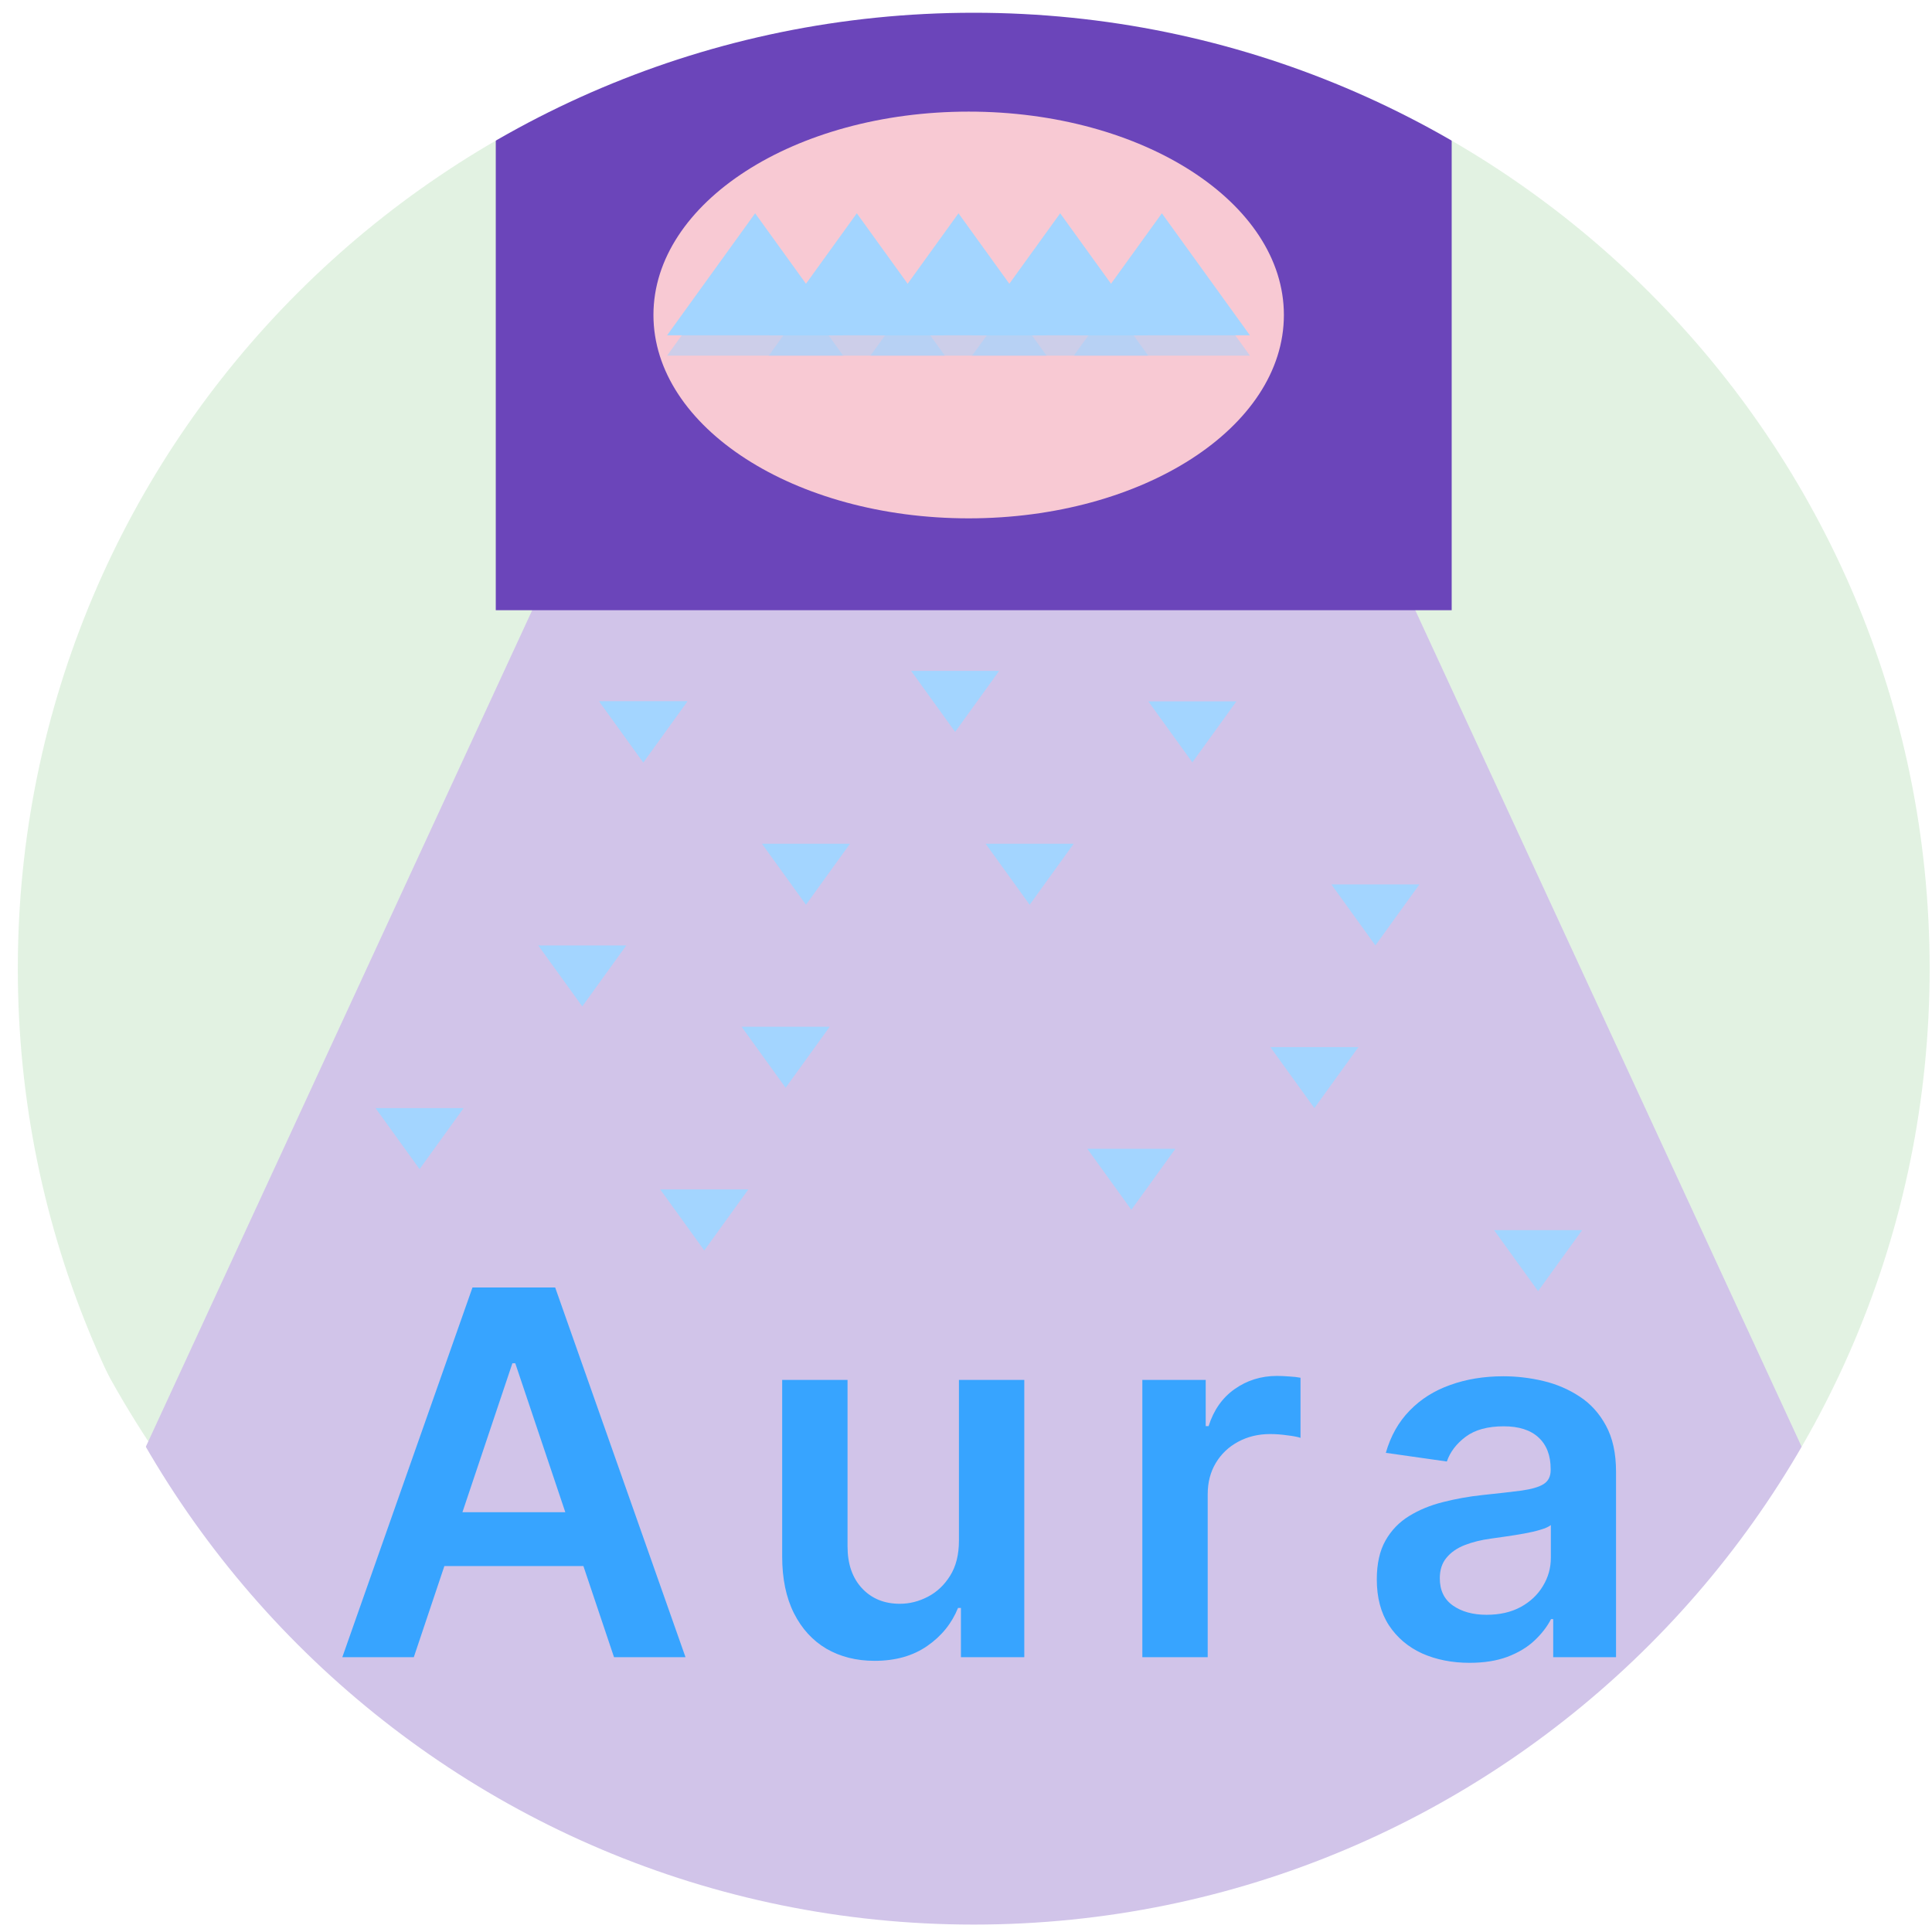
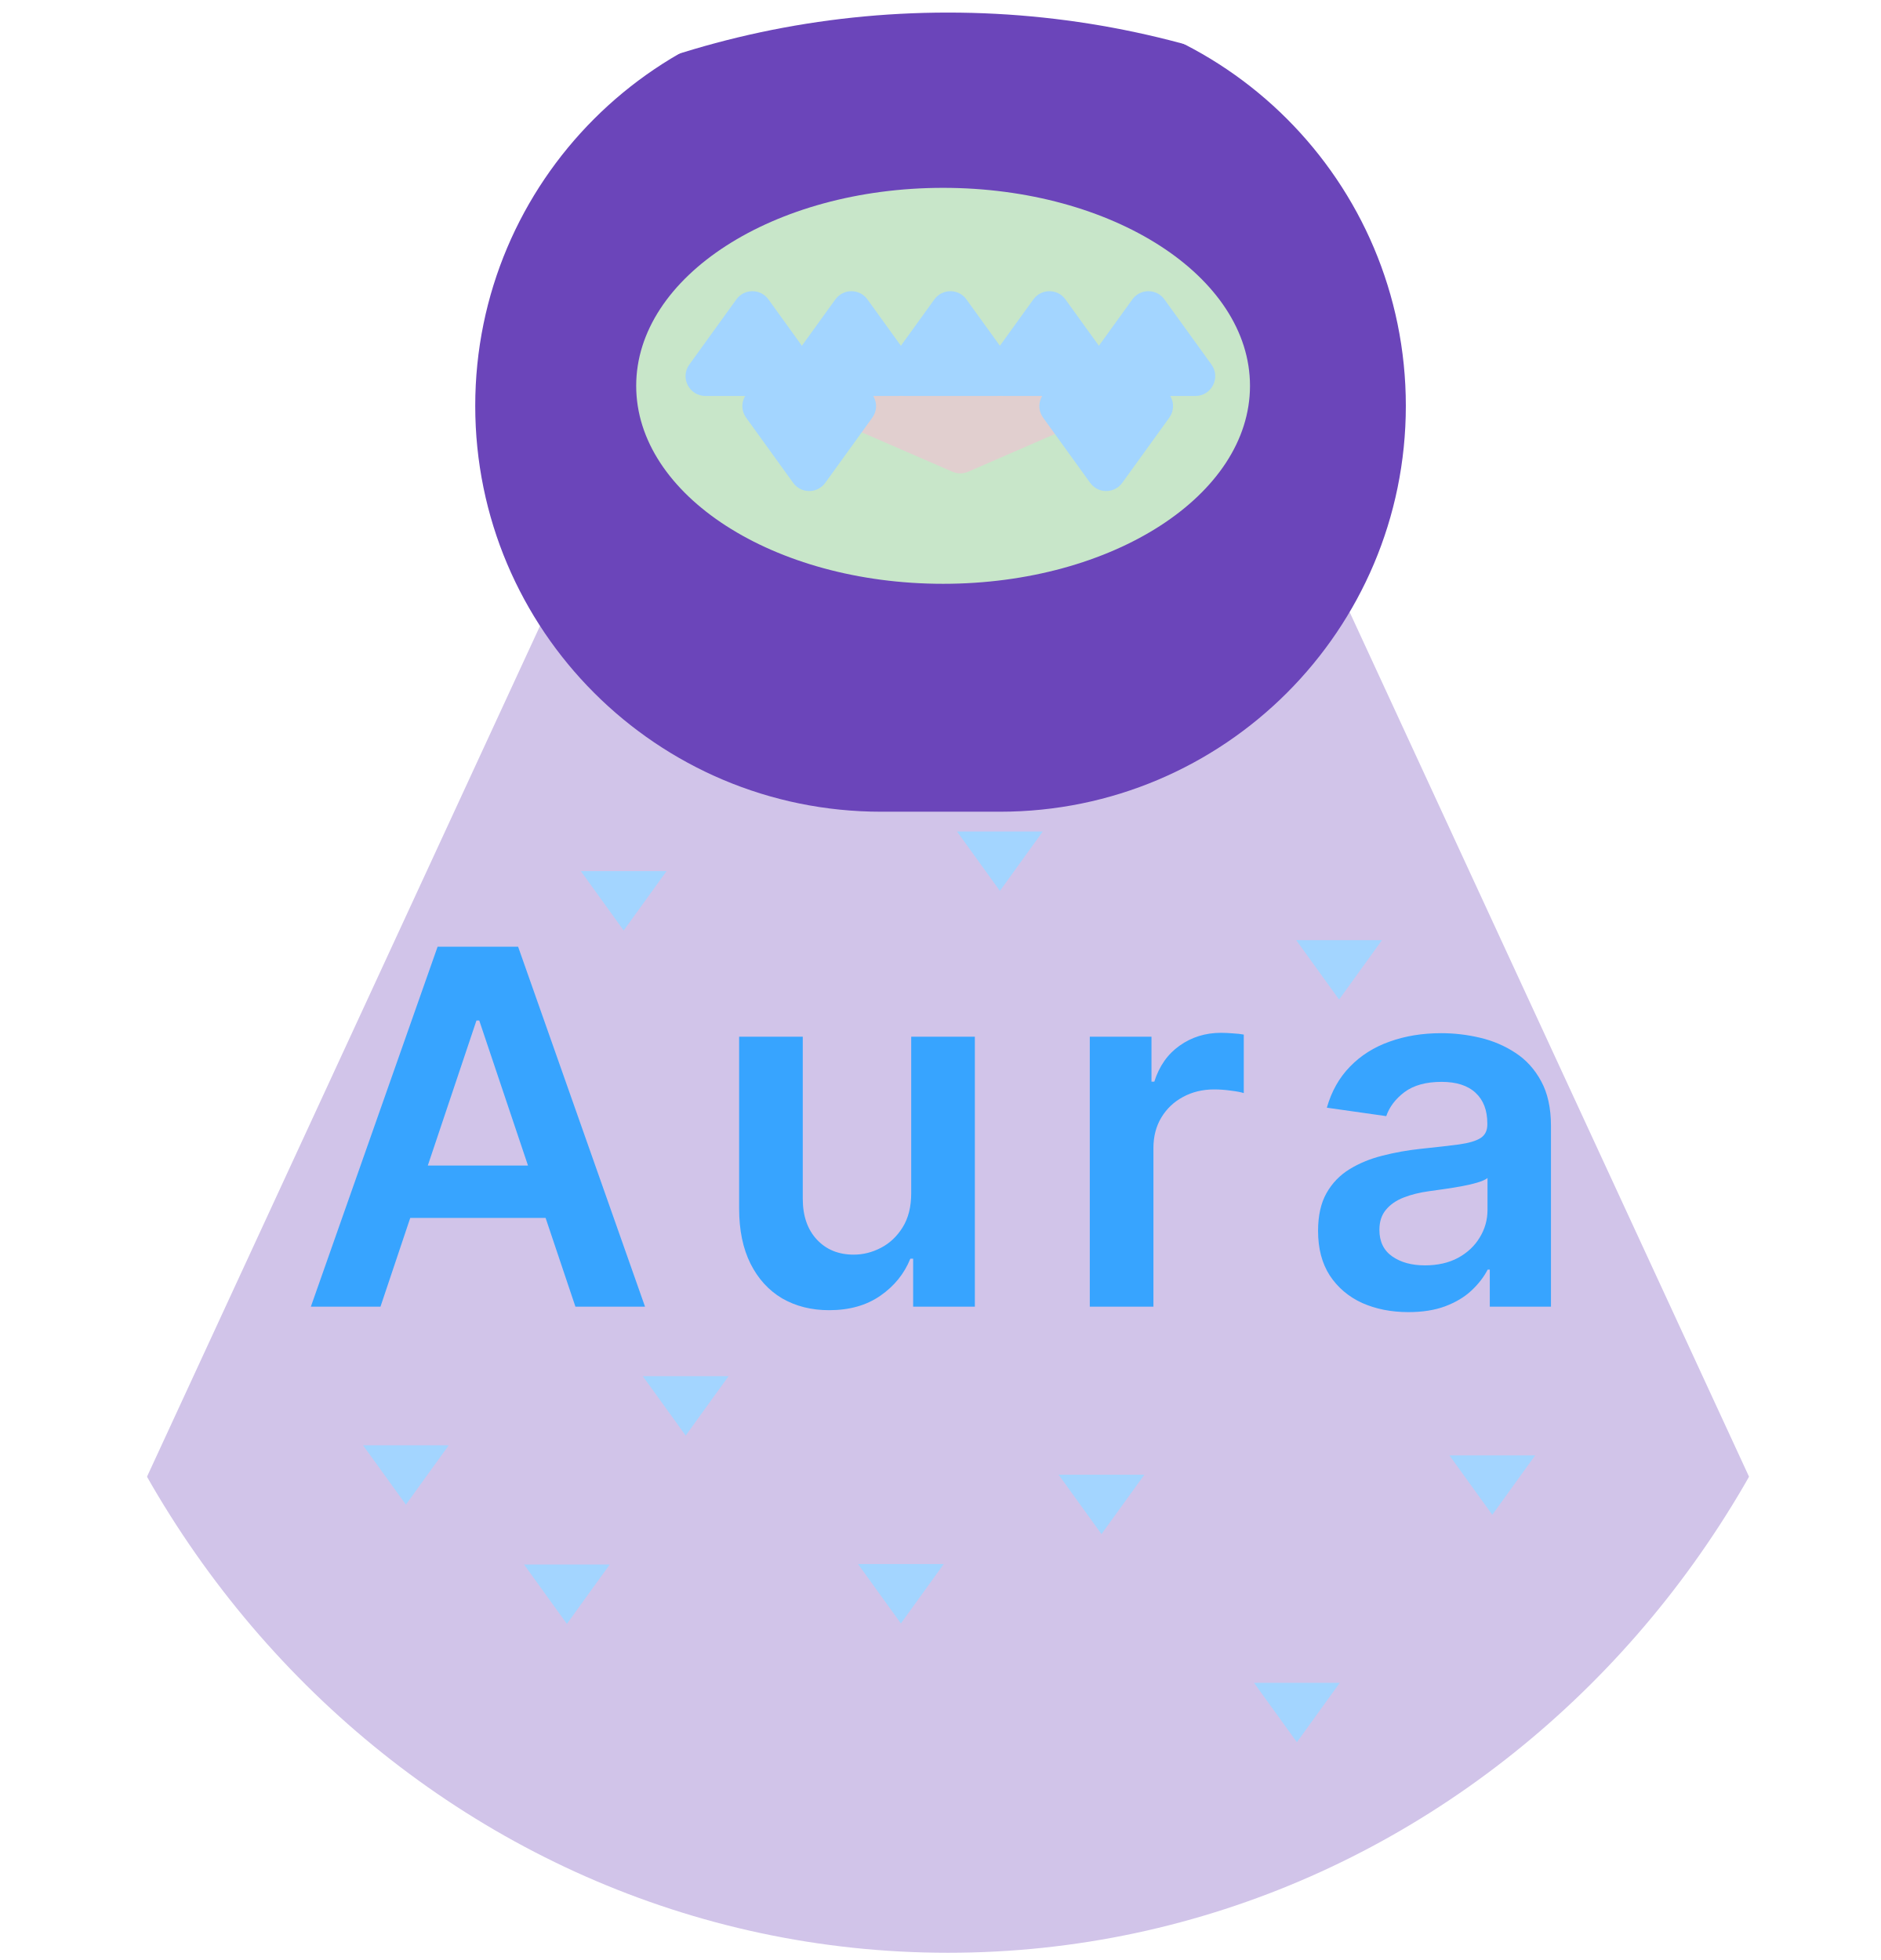
- <svg xmlns="http://www.w3.org/2000/svg" width="95" height="95" viewBox="0 0 95 95" fill="none">
-   <mask id="mask0_0_1" style="mask-type:alpha" maskUnits="userSpaceOnUse" x="0" y="0" width="95" height="95">
-     <circle cx="47.88" cy="47.631" r="47.004" fill="#F8C9D3" />
+ <svg xmlns="http://www.w3.org/2000/svg" width="95" height="99" viewBox="0 0 95 99" fill="none">
+   <mask id="mask0_0_1" style="mask-type:alpha" maskUnits="userSpaceOnUse" x="0" y="0" width="95" height="99">
+     <ellipse cx="47.88" cy="49.635" rx="47" ry="49" fill="#F8C9D3" />
  </mask>
  <g mask="url(#mask0_0_1)">
-     <circle cx="49.131" cy="43.488" r="50" fill="#C8E6C9" fill-opacity="0.52" />
-     <path d="M47.88 -17L100.76 97.488H-5L47.88 -17Z" fill="#D1C4E9" />
-     <path d="M20.347 81.488H16.832L23.233 63.307H27.299L33.708 81.488H30.193L25.337 67.035H25.195L20.347 81.488ZM20.463 74.359H30.051V77.005H20.463V74.359ZM47.153 75.753V67.852H50.366V81.488H47.25V79.065H47.108C46.8 79.828 46.294 80.453 45.59 80.938C44.892 81.423 44.031 81.666 43.007 81.666C42.113 81.666 41.323 81.468 40.636 81.071C39.956 80.669 39.423 80.086 39.038 79.322C38.653 78.553 38.461 77.624 38.461 76.535V67.852H41.675V76.037C41.675 76.901 41.912 77.588 42.385 78.097C42.859 78.606 43.48 78.861 44.249 78.861C44.723 78.861 45.182 78.745 45.626 78.514C46.069 78.284 46.433 77.94 46.718 77.484C47.008 77.023 47.153 76.446 47.153 75.753ZM56.171 81.488V67.852H59.287V70.125H59.429C59.678 69.338 60.104 68.731 60.708 68.305C61.317 67.873 62.013 67.657 62.794 67.657C62.971 67.657 63.17 67.666 63.389 67.683C63.614 67.695 63.8 67.716 63.948 67.746V70.702C63.812 70.654 63.596 70.613 63.3 70.578C63.01 70.536 62.729 70.515 62.457 70.515C61.871 70.515 61.344 70.643 60.876 70.897C60.415 71.146 60.051 71.492 59.784 71.936C59.518 72.38 59.385 72.892 59.385 73.472V81.488H56.171ZM72.263 81.764C71.399 81.764 70.621 81.61 69.928 81.302C69.242 80.988 68.697 80.527 68.295 79.917C67.898 79.307 67.7 78.556 67.7 77.662C67.7 76.893 67.842 76.256 68.126 75.753C68.41 75.25 68.798 74.848 69.289 74.546C69.78 74.244 70.334 74.016 70.949 73.862C71.571 73.703 72.213 73.587 72.876 73.516C73.675 73.433 74.323 73.359 74.82 73.294C75.317 73.223 75.678 73.117 75.903 72.975C76.134 72.827 76.249 72.599 76.249 72.291V72.238C76.249 71.569 76.051 71.051 75.654 70.684C75.258 70.317 74.687 70.134 73.941 70.134C73.154 70.134 72.529 70.305 72.068 70.649C71.612 70.992 71.304 71.397 71.144 71.865L68.144 71.439C68.38 70.61 68.771 69.918 69.316 69.361C69.86 68.799 70.526 68.379 71.313 68.101C72.1 67.817 72.97 67.674 73.923 67.674C74.58 67.674 75.234 67.751 75.885 67.905C76.536 68.059 77.131 68.314 77.67 68.669C78.208 69.018 78.64 69.494 78.966 70.098C79.297 70.702 79.463 71.456 79.463 72.362V81.488H76.374V79.615H76.267C76.072 79.994 75.796 80.349 75.441 80.68C75.092 81.006 74.651 81.269 74.118 81.471C73.592 81.666 72.973 81.764 72.263 81.764ZM73.097 79.402C73.743 79.402 74.302 79.275 74.775 79.02C75.249 78.76 75.613 78.417 75.867 77.99C76.128 77.564 76.258 77.1 76.258 76.597V74.99C76.157 75.073 75.986 75.15 75.743 75.221C75.506 75.292 75.24 75.354 74.944 75.407C74.648 75.46 74.355 75.508 74.065 75.549C73.775 75.591 73.524 75.626 73.311 75.656C72.831 75.721 72.402 75.827 72.023 75.975C71.644 76.123 71.346 76.33 71.127 76.597C70.908 76.857 70.798 77.195 70.798 77.609C70.798 78.201 71.014 78.647 71.446 78.949C71.878 79.251 72.429 79.402 73.097 79.402Z" fill="#37A4FF" />
-     <rect x="24.378" y="-11.124" width="47.004" height="41.129" fill="#6B45BA" />
-     <ellipse cx="47.631" cy="15.488" rx="15.5" ry="10" fill="#F8C9D3" />
-     <path d="M37.131 11.488L41.461 17.488H32.801L37.131 11.488Z" fill="#A3D5FF" fill-opacity="0.5" />
-     <path d="M42.131 11.488L46.461 17.488H37.801L42.131 11.488Z" fill="#A3D5FF" fill-opacity="0.5" />
-     <path d="M47.131 11.488L51.461 17.488H42.801L47.131 11.488Z" fill="#A3D5FF" fill-opacity="0.5" />
-     <path d="M52.131 11.488L56.461 17.488H47.801L52.131 11.488Z" fill="#A3D5FF" fill-opacity="0.5" />
-     <path d="M57.131 11.488L61.461 17.488H52.801L57.131 11.488Z" fill="#A3D5FF" fill-opacity="0.5" />
-     <path d="M37.131 10.488L41.461 16.488H32.801L37.131 10.488Z" fill="#A3D5FF" />
-     <path d="M42.131 10.488L46.461 16.488H37.801L42.131 10.488Z" fill="#A3D5FF" />
-     <path d="M47.131 10.488L51.461 16.488H42.801L47.131 10.488Z" fill="#A3D5FF" />
-     <path d="M52.131 10.488L56.461 16.488H47.801L52.131 10.488Z" fill="#A3D5FF" />
-     <path d="M31.631 37.488L33.796 34.488H29.466L31.631 37.488Z" fill="#A3D5FF" />
-     <path d="M39.631 44.488L41.796 41.488H37.466L39.631 44.488Z" fill="#A3D5FF" />
-     <path d="M58.631 37.488L60.796 34.488H56.466L58.631 37.488Z" fill="#A3D5FF" />
-     <path d="M67.631 46.488L69.796 43.488H65.466L67.631 46.488Z" fill="#A3D5FF" />
-     <path d="M50.631 44.488L52.796 41.488H48.466L50.631 44.488Z" fill="#A3D5FF" />
-     <path d="M28.631 49.488L30.796 46.488H26.466L28.631 49.488Z" fill="#A3D5FF" />
-     <path d="M64.631 54.488L66.796 51.488H62.466L64.631 54.488Z" fill="#A3D5FF" />
-     <path d="M38.631 53.488L40.796 50.488H36.466L38.631 53.488Z" fill="#A3D5FF" />
-     <path d="M55.631 59.488L57.796 56.488H53.466L55.631 59.488Z" fill="#A3D5FF" />
-     <path d="M20.631 57.488L22.796 54.488H18.466L20.631 57.488Z" fill="#A3D5FF" />
-     <path d="M34.631 61.488L36.796 58.488H32.466L34.631 61.488Z" fill="#A3D5FF" />
-     <path d="M75.631 63.488L77.796 60.488H73.466L75.631 63.488Z" fill="#A3D5FF" />
-     <path d="M31.631 37.488L33.796 34.488H29.466L31.631 37.488Z" fill="#A3D5FF" />
-     <path d="M46.966 35.988L49.131 32.988H44.801L46.966 35.988Z" fill="#A3D5FF" />
-     <path d="M57.131 10.488L61.461 16.488H52.801L57.131 10.488Z" fill="#A3D5FF" />
+     <path d="M47.88 -13L100.76 101.488H-5L47.88 -13Z" fill="#D1C4E9" />
+     <path d="M19.216 66H15.7L22.101 47.818H26.167L32.577 66H29.062L24.205 51.547H24.063L19.216 66ZM19.331 58.871H28.92V61.517H19.331V58.871ZM46.021 60.265V52.364H49.235V66H46.119V63.576H45.977C45.669 64.34 45.163 64.964 44.459 65.45C43.761 65.935 42.899 66.178 41.875 66.178C40.982 66.178 40.192 65.979 39.505 65.583C38.824 65.18 38.292 64.597 37.907 63.834C37.522 63.064 37.33 62.135 37.33 61.046V52.364H40.544V60.549C40.544 61.413 40.781 62.1 41.254 62.609C41.727 63.118 42.349 63.372 43.118 63.372C43.592 63.372 44.05 63.257 44.494 63.026C44.938 62.795 45.302 62.452 45.586 61.996C45.876 61.534 46.021 60.957 46.021 60.265ZM55.04 66V52.364H58.156V54.636H58.298C58.547 53.849 58.973 53.242 59.577 52.816C60.186 52.384 60.882 52.168 61.663 52.168C61.84 52.168 62.039 52.177 62.258 52.195C62.483 52.207 62.669 52.227 62.817 52.257V55.213C62.681 55.166 62.465 55.125 62.169 55.089C61.879 55.048 61.598 55.027 61.325 55.027C60.739 55.027 60.213 55.154 59.745 55.409C59.284 55.657 58.92 56.004 58.653 56.447C58.387 56.891 58.254 57.403 58.254 57.983V66H55.04ZM71.132 66.275C70.268 66.275 69.49 66.121 68.797 65.814C68.111 65.5 67.566 65.038 67.163 64.429C66.767 63.819 66.569 63.067 66.569 62.174C66.569 61.404 66.711 60.768 66.995 60.265C67.279 59.762 67.667 59.359 68.158 59.057C68.649 58.756 69.203 58.528 69.818 58.374C70.439 58.214 71.082 58.099 71.745 58.028C72.543 57.945 73.192 57.871 73.689 57.806C74.186 57.735 74.547 57.628 74.772 57.486C75.003 57.338 75.118 57.11 75.118 56.803V56.749C75.118 56.081 74.92 55.563 74.523 55.196C74.127 54.829 73.556 54.645 72.81 54.645C72.023 54.645 71.398 54.817 70.937 55.16C70.481 55.503 70.173 55.909 70.013 56.376L67.013 55.95C67.249 55.122 67.64 54.429 68.184 53.873C68.729 53.311 69.395 52.89 70.182 52.612C70.969 52.328 71.839 52.186 72.792 52.186C73.449 52.186 74.103 52.263 74.754 52.417C75.405 52.571 76 52.825 76.538 53.18C77.077 53.53 77.509 54.006 77.835 54.61C78.166 55.213 78.332 55.968 78.332 56.874V66H75.242V64.127H75.136C74.941 64.506 74.665 64.861 74.31 65.192C73.961 65.518 73.52 65.781 72.987 65.982C72.461 66.178 71.842 66.275 71.132 66.275ZM71.966 63.914C72.612 63.914 73.171 63.786 73.644 63.532C74.118 63.272 74.482 62.928 74.736 62.502C74.997 62.076 75.127 61.611 75.127 61.108V59.501C75.026 59.584 74.855 59.661 74.612 59.732C74.375 59.803 74.109 59.865 73.813 59.919C73.517 59.972 73.224 60.019 72.934 60.061C72.644 60.102 72.393 60.138 72.18 60.167C71.7 60.232 71.271 60.339 70.892 60.487C70.513 60.635 70.215 60.842 69.996 61.108C69.777 61.369 69.667 61.706 69.667 62.12C69.667 62.712 69.883 63.159 70.315 63.461C70.747 63.763 71.298 63.914 71.966 63.914Z" fill="#37A4FF" />
+     <rect x="24.002" width="47" height="41" rx="20.5" fill="#6B45BA" />
+     <ellipse cx="47.631" cy="19.488" rx="15.5" ry="10" fill="#C8E6C9" />
+     <path d="M48.101 23.827C48.356 23.937 48.644 23.937 48.899 23.827L55.591 20.917C56.585 20.485 56.277 19 55.192 19H41.808C40.723 19 40.415 20.485 41.409 20.917L48.101 23.827Z" fill="#E1CFCF" />
+     <path d="M37.189 15.124C37.588 14.57 38.412 14.57 38.811 15.124L41.186 18.415C41.663 19.076 41.191 20 40.375 20H35.625C34.809 20 34.337 19.076 34.814 18.415L37.189 15.124Z" fill="#A3D5FF" />
+     <path d="M42.189 15.124C42.588 14.57 43.412 14.57 43.811 15.124L46.186 18.415C46.663 19.076 46.191 20 45.375 20H40.625C39.809 20 39.337 19.076 39.814 18.415L42.189 15.124Z" fill="#A3D5FF" />
+     <path d="M47.189 15.124C47.588 14.57 48.412 14.57 48.811 15.124L51.186 18.415C51.663 19.076 51.191 20 50.375 20H45.625C44.809 20 44.337 19.076 44.814 18.415L47.189 15.124Z" fill="#A3D5FF" />
+     <path d="M40.058 24.388C40.457 24.941 41.281 24.941 41.68 24.388L44.055 21.097C44.532 20.435 44.06 19.512 43.244 19.512H38.494C37.678 19.512 37.206 20.435 37.683 21.097L40.058 24.388Z" fill="#A3D5FF" />
+     <path d="M55.058 24.388C55.457 24.941 56.281 24.941 56.68 24.388L59.055 21.097C59.532 20.435 59.06 19.512 58.244 19.512H53.494C52.678 19.512 52.206 20.435 52.683 21.097L55.058 24.388Z" fill="#A3D5FF" />
+     <path d="M52.189 15.124C52.588 14.57 53.412 14.57 53.811 15.124L56.186 18.415C56.663 19.076 56.191 20 55.375 20H50.625C49.809 20 49.337 19.076 49.814 18.415L52.189 15.124Z" fill="#A3D5FF" />
+     <path d="M67.631 50.488L69.796 47.488H65.466L67.631 50.488Z" fill="#A3D5FF" />
+     <path d="M50.5 45L52.665 42H48.335L50.5 45Z" fill="#A3D5FF" />
+     <path d="M28.631 82.023L30.796 79.023H26.466L28.631 82.023Z" fill="#A3D5FF" />
+     <path d="M65.5 88L67.665 85H63.335L65.5 88Z" fill="#A3D5FF" />
+     <path d="M31.5 47L33.665 44H29.335L31.5 47Z" fill="#A3D5FF" />
+     <path d="M55.631 77.488L57.796 74.488H53.466L55.631 77.488Z" fill="#A3D5FF" />
+     <path d="M45.5 82L47.665 79H43.335L45.5 82Z" fill="#A3D5FF" />
+     <path d="M20.5 76L22.665 73H18.335L20.5 76Z" fill="#A3D5FF" />
+     <path d="M34.631 72.512L36.796 69.512H32.466L34.631 72.512Z" fill="#A3D5FF" />
+     <path d="M75.369 76.512L77.534 73.512H73.204L75.369 76.512Z" fill="#A3D5FF" />
+     <path d="M57.189 15.124C57.588 14.57 58.412 14.57 58.811 15.124L61.186 18.415C61.663 19.076 61.191 20 60.375 20H55.625C54.809 20 54.337 19.076 54.814 18.415L57.189 15.124Z" fill="#A3D5FF" />
  </g>
</svg>
